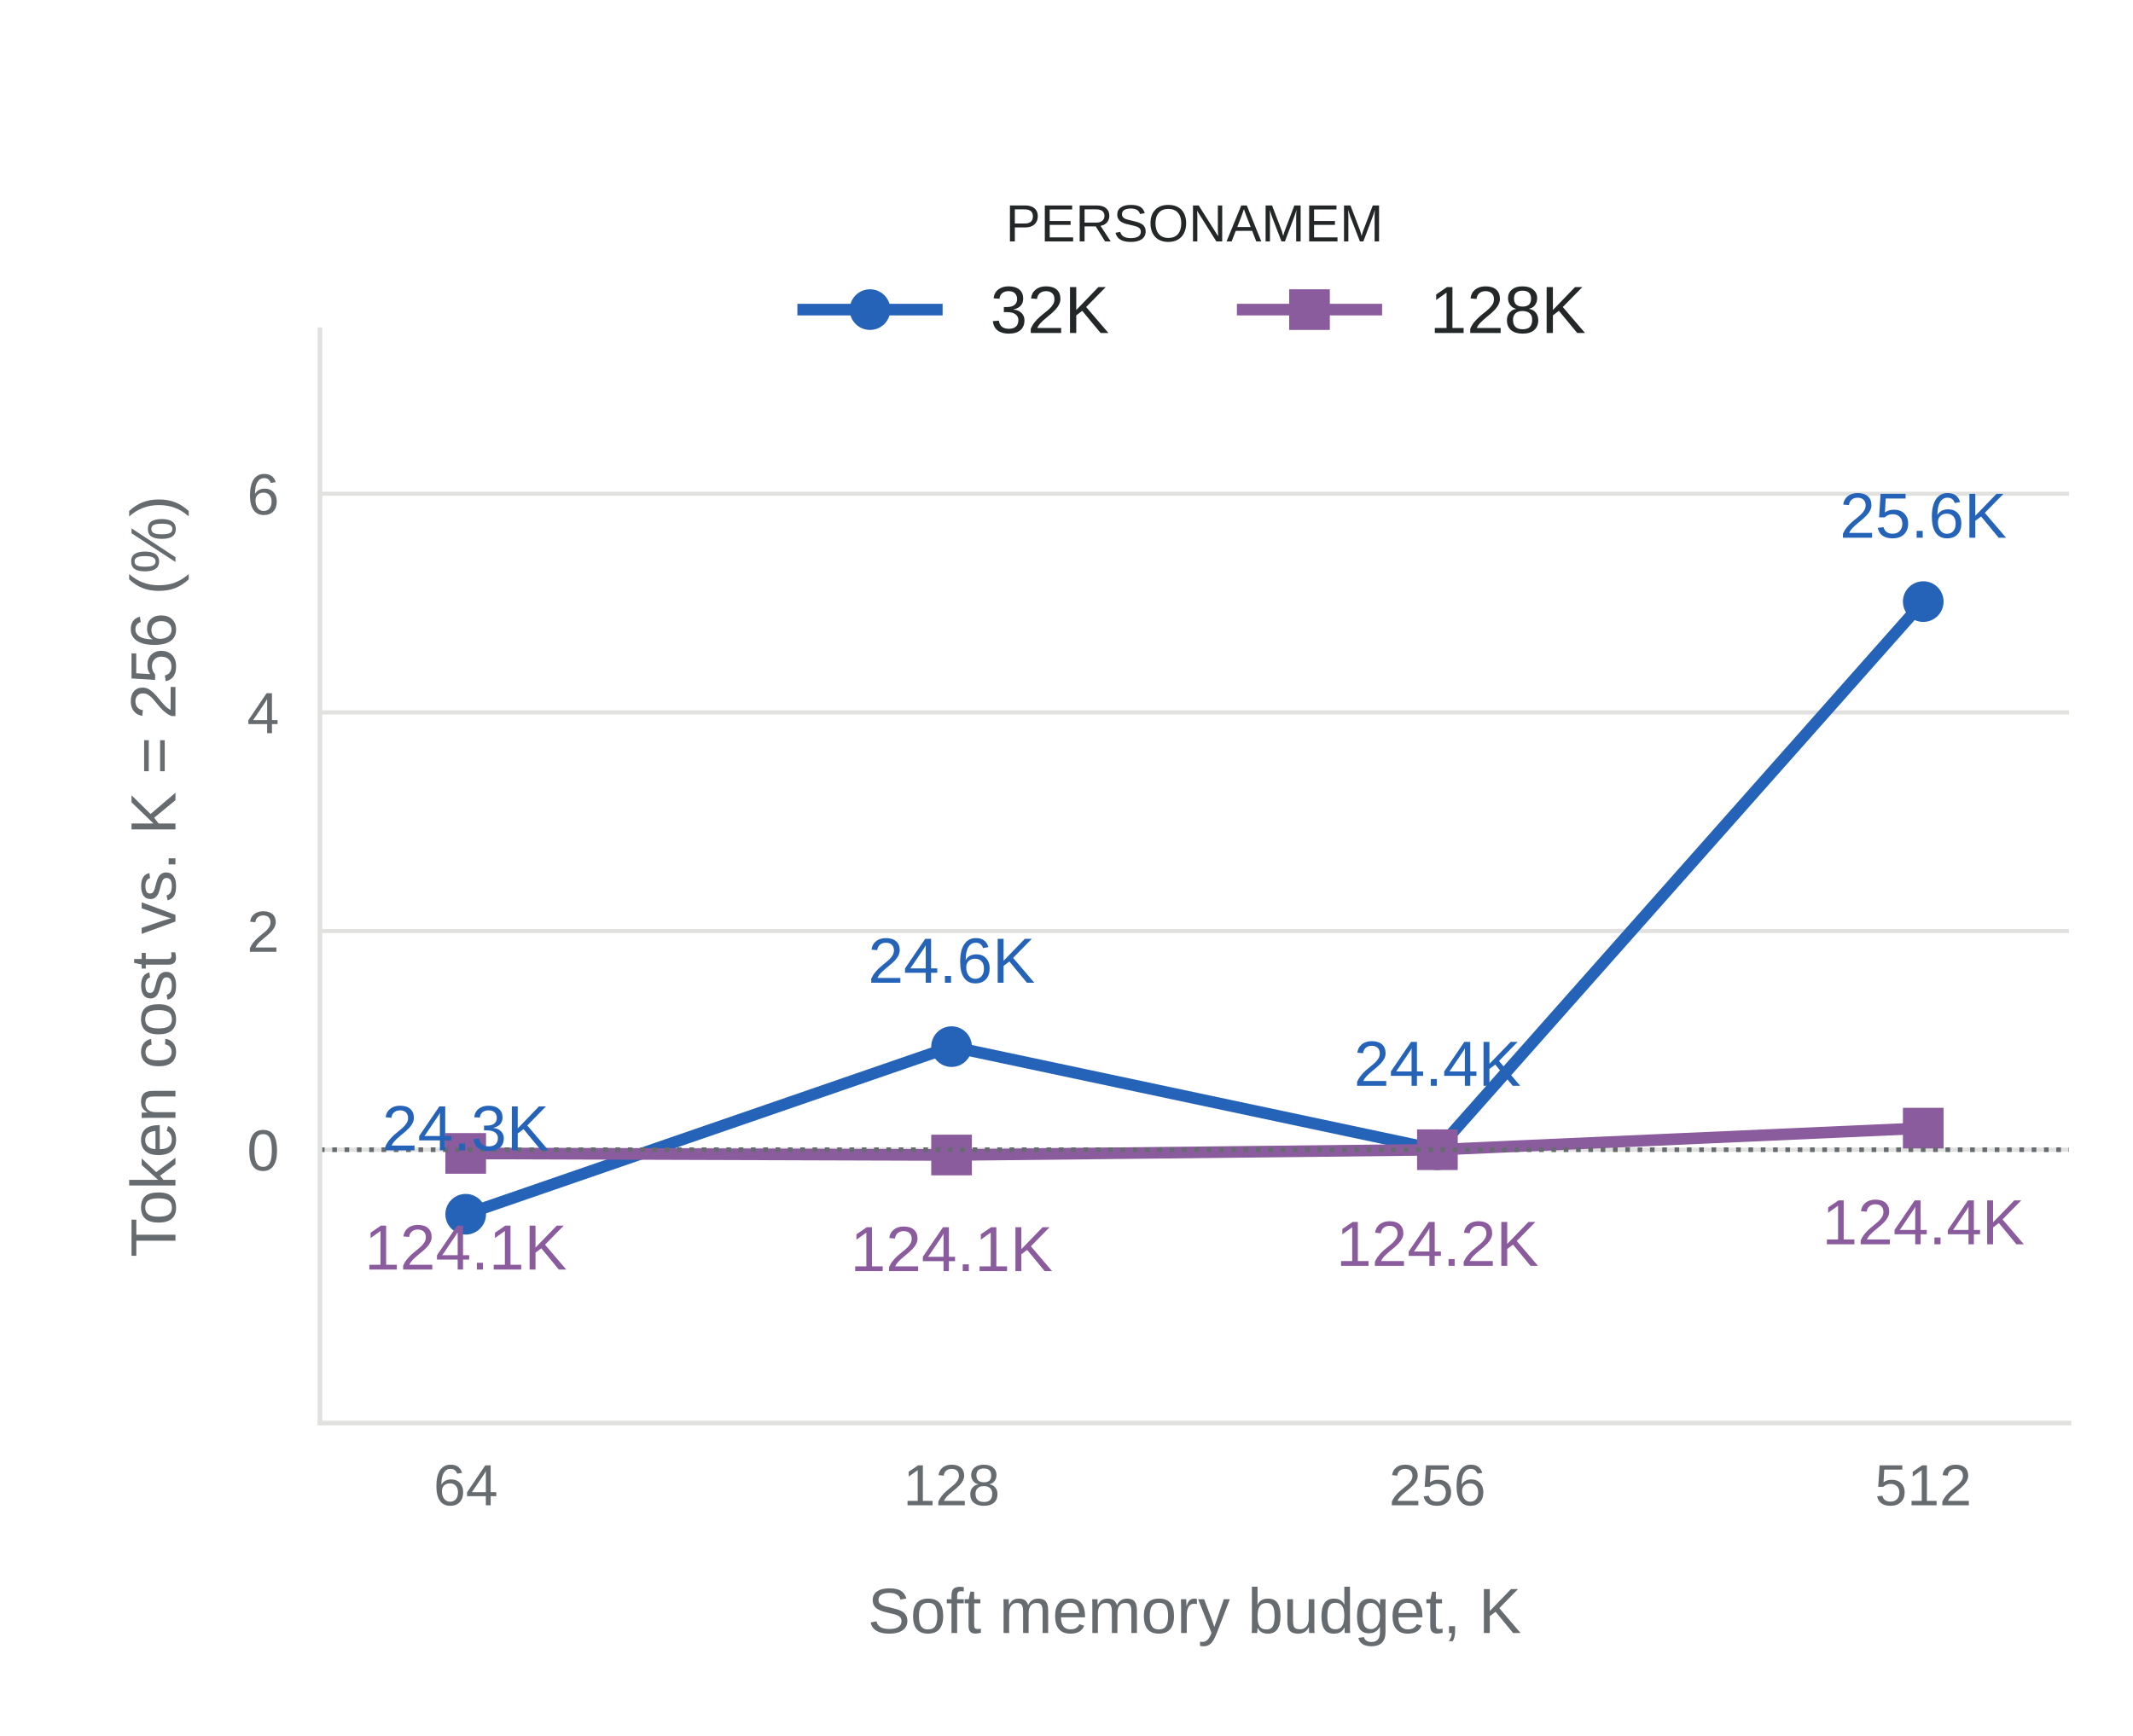
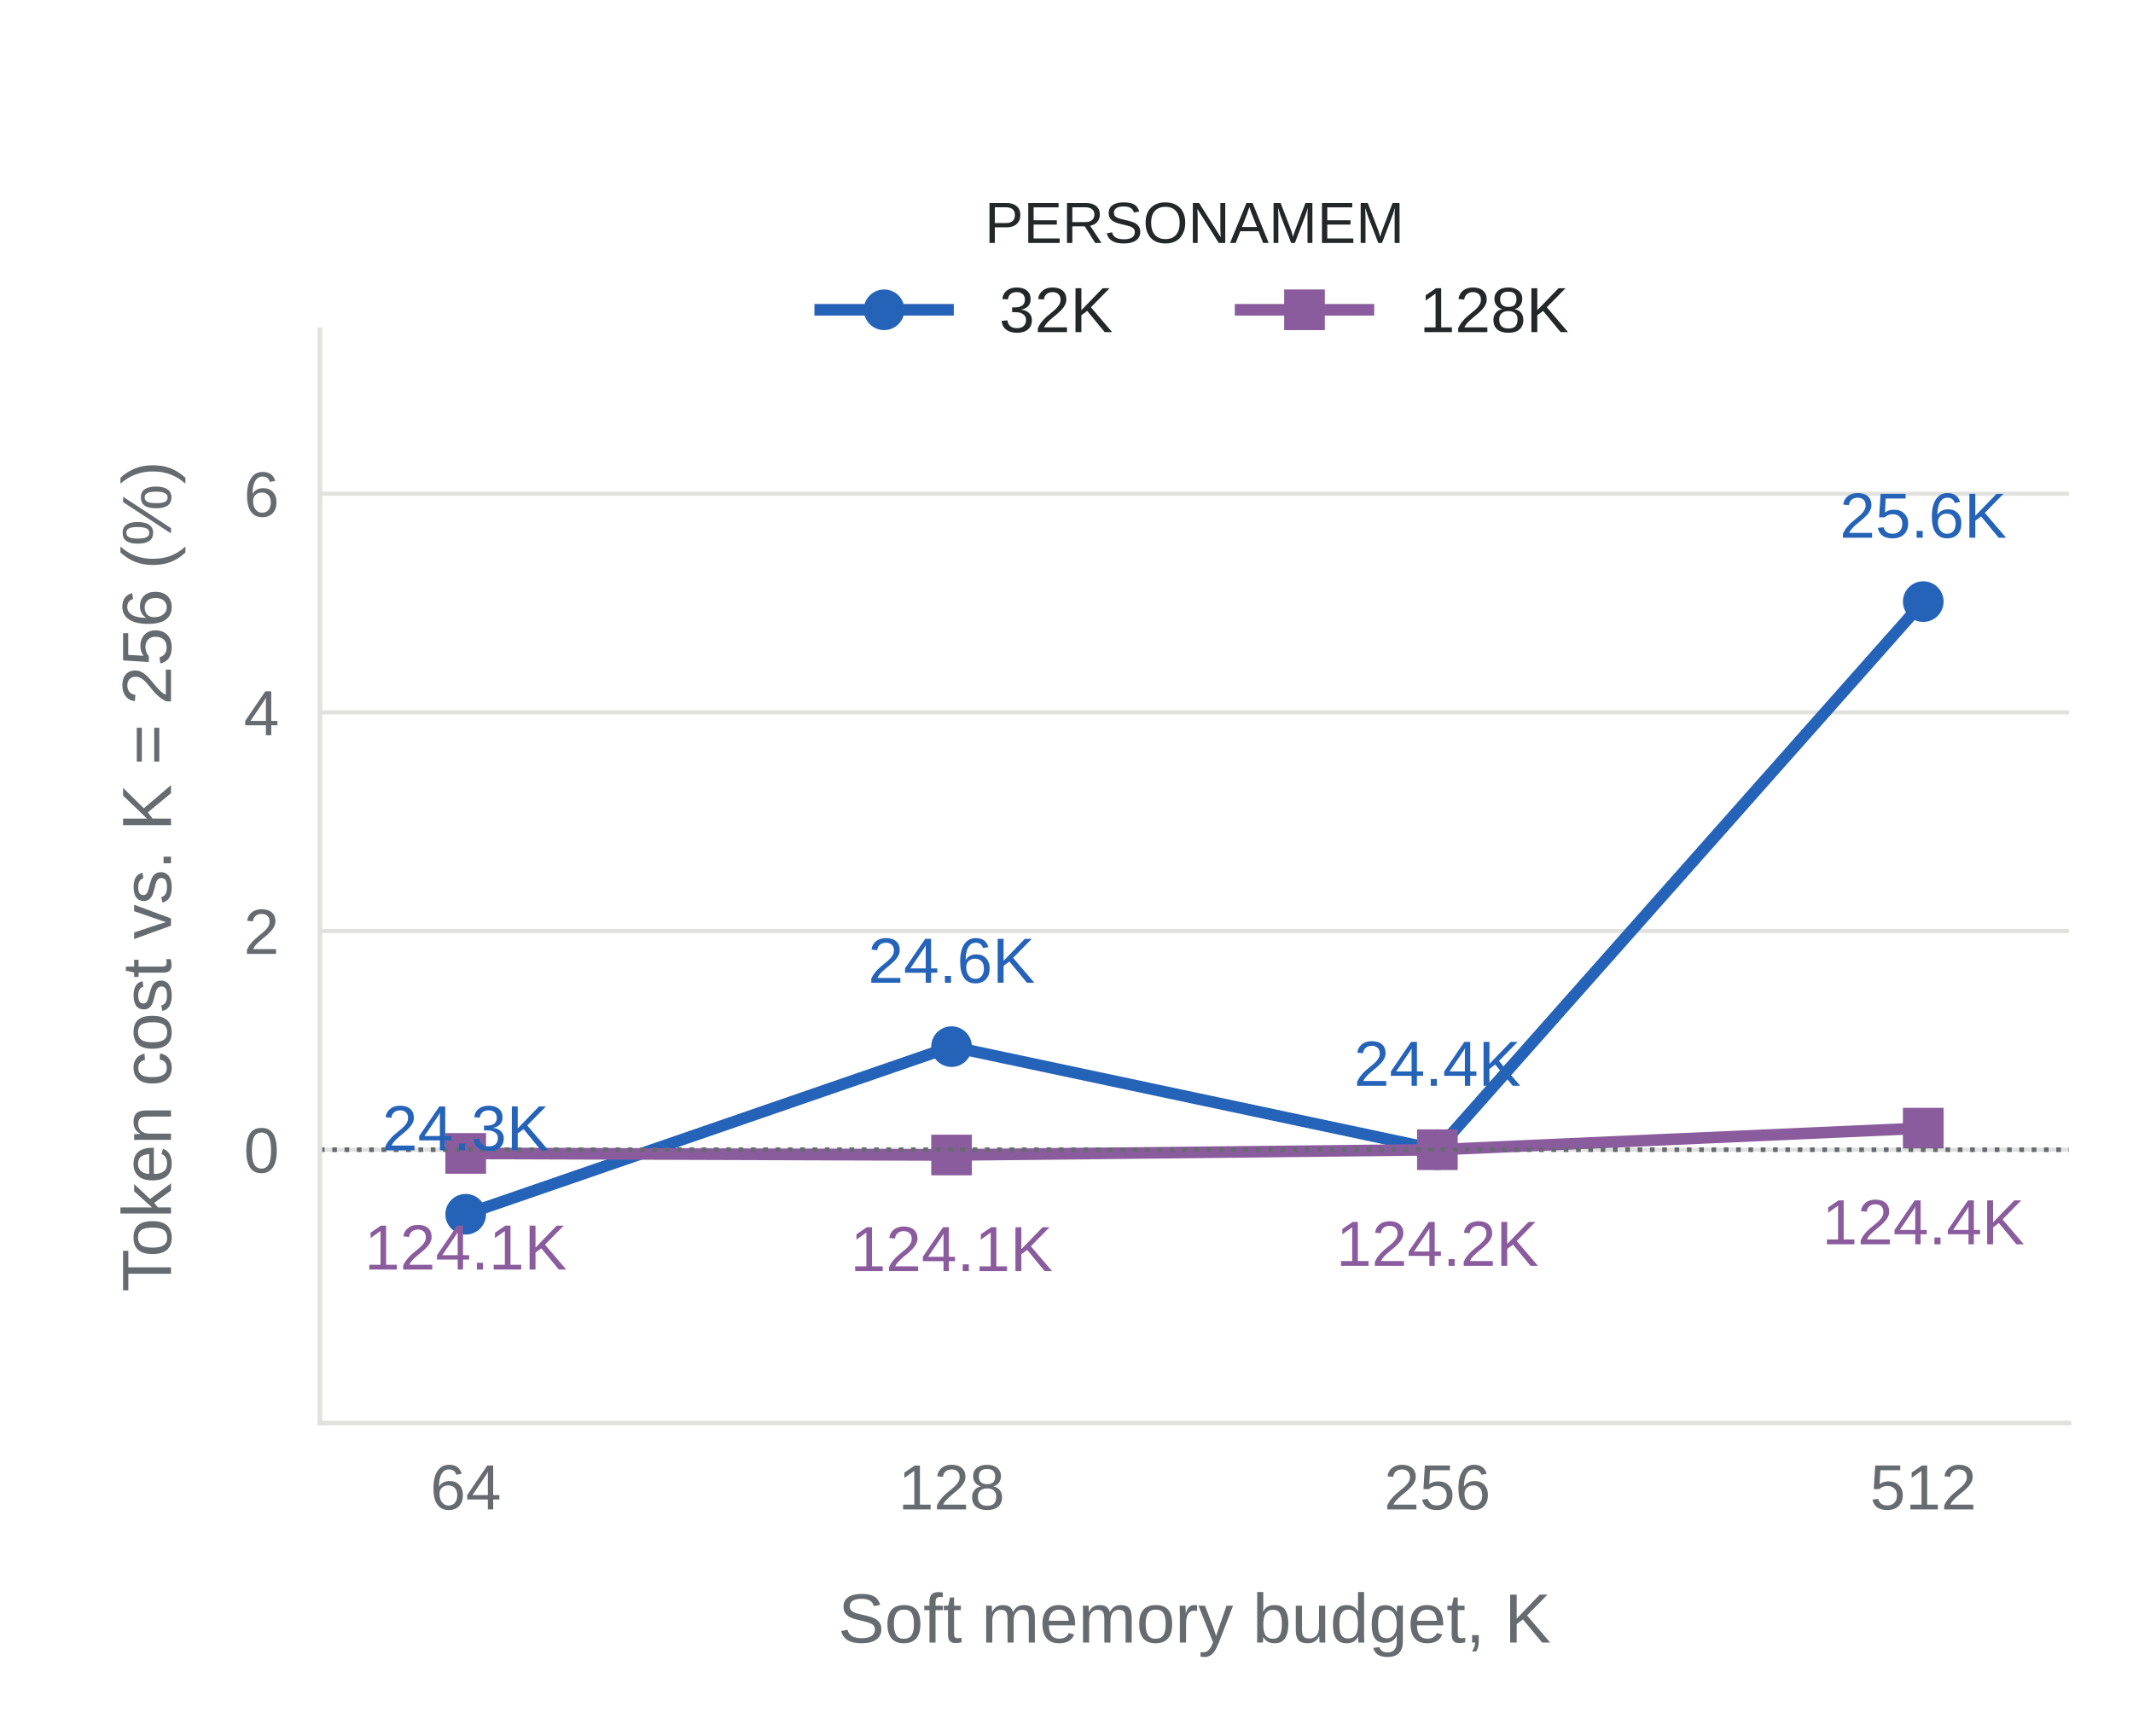
<svg xmlns="http://www.w3.org/2000/svg" xmlns:xlink="http://www.w3.org/1999/xlink" width="367.2pt" height="298.8pt" viewBox="0 0 367.2 298.8" version="1.1">
  <defs>
    <style type="text/css">*{stroke-linejoin: round; stroke-linecap: butt}</style>
  </defs>
  <g id="figure_1">
    <g id="patch_1">
-       <path d="M 0 298.8  L 367.2 298.8  L 367.2 0  L 0 0  L 0 298.8  z " style="fill: none" />
+       <path d="M 0 298.8 L 367.2 298.8 L 367.2 0 L 0 0 L 0 298.8 z " style="fill: none" />
    </g>
    <g id="axes_1">
      <g id="patch_2">
-         <path d="M 55.08 245.016  L 356.184 245.016  L 356.184 56.772  L 55.08 56.772  L 55.08 245.016  z " style="fill: none" />
+         <path d="M 55.08 245.016 L 356.184 245.016 L 356.184 56.772 L 55.08 56.772 L 55.08 245.016 z " style="fill: none" />
      </g>
      <g id="matplotlib.axis_1">
        <g id="xtick_1">
          <g id="line2d_1" />
          <g id="text_1">
-             <text style="font-size: 10px; font-family: 'Arial', 'DejaVu Sans', sans-serif; text-anchor: middle; fill: #666b70" x="80.172" y="259.174" transform="rotate(-0 80.172 259.1738)">64</text>
+             <text style="font-size: 11px; font-family: 'Arial', 'DejaVu Sans', sans-serif; text-anchor: middle; fill: #666b70" x="80.172" y="259.89" transform="rotate(-0 80.172 259.8896)">64</text>
          </g>
        </g>
        <g id="xtick_2">
          <g id="line2d_2" />
          <g id="text_2">
-             <text style="font-size: 10px; font-family: 'Arial', 'DejaVu Sans', sans-serif; text-anchor: middle; fill: #666b70" x="163.812" y="259.174" transform="rotate(-0 163.812 259.1738)">128</text>
+             <text style="font-size: 11px; font-family: 'Arial', 'DejaVu Sans', sans-serif; text-anchor: middle; fill: #666b70" x="163.812" y="259.89" transform="rotate(-0 163.812 259.8896)">128</text>
          </g>
        </g>
        <g id="xtick_3">
          <g id="line2d_3" />
          <g id="text_3">
-             <text style="font-size: 10px; font-family: 'Arial', 'DejaVu Sans', sans-serif; text-anchor: middle; fill: #666b70" x="247.452" y="259.174" transform="rotate(-0 247.452 259.1738)">256</text>
+             <text style="font-size: 11px; font-family: 'Arial', 'DejaVu Sans', sans-serif; text-anchor: middle; fill: #666b70" x="247.452" y="259.89" transform="rotate(-0 247.452 259.8896)">256</text>
          </g>
        </g>
        <g id="xtick_4">
          <g id="line2d_4" />
          <g id="text_4">
-             <text style="font-size: 10px; font-family: 'Arial', 'DejaVu Sans', sans-serif; text-anchor: middle; fill: #666b70" x="331.092" y="259.174" transform="rotate(-0 331.092 259.1738)">512</text>
+             <text style="font-size: 11px; font-family: 'Arial', 'DejaVu Sans', sans-serif; text-anchor: middle; fill: #666b70" x="331.092" y="259.89" transform="rotate(-0 331.092 259.8896)">512</text>
          </g>
        </g>
        <g id="text_5">
-           <text style="font-size: 11px; font-family: 'Arial', 'DejaVu Sans', sans-serif; text-anchor: middle; fill: #666b70" x="205.632" y="281.169" transform="rotate(-0 205.632 281.169)">Soft memory budget, K</text>
+           <text style="font-size: 12px; font-family: 'Arial', 'DejaVu Sans', sans-serif; text-anchor: middle; fill: #666b70" x="205.632" y="282.811" transform="rotate(-0 205.632 282.8115)">Soft memory budget, K</text>
        </g>
      </g>
      <g id="matplotlib.axis_2">
        <g id="ytick_1">
          <g id="line2d_5">
-             <path d="M 55.08 197.955  L 356.184 197.955  " clip-path="url(#p847f19e088)" style="fill: none; stroke: #e1e2df; stroke-width: 0.7; stroke-linecap: square" />
+             <path d="M 55.08 197.955 L 356.184 197.955 " clip-path="url(#p847f19e088)" style="fill: none; stroke: #e1e2df; stroke-width: 0.7; stroke-linecap: square" />
          </g>
          <g id="line2d_6" />
          <g id="text_6">
-             <text style="font-size: 10px; font-family: 'Arial', 'DejaVu Sans', sans-serif; text-anchor: end; fill: #666b70" x="48.08" y="201.534" transform="rotate(-0 48.08 201.5339)">0</text>
+             <text style="font-size: 11px; font-family: 'Arial', 'DejaVu Sans', sans-serif; text-anchor: end; fill: #666b70" x="48.08" y="201.892" transform="rotate(-0 48.08 201.8918)">0</text>
          </g>
        </g>
        <g id="ytick_2">
          <g id="line2d_7">
-             <path d="M 55.08 160.306  L 356.184 160.306  " clip-path="url(#p847f19e088)" style="fill: none; stroke: #e1e2df; stroke-width: 0.7; stroke-linecap: square" />
+             <path d="M 55.08 160.306 L 356.184 160.306 " clip-path="url(#p847f19e088)" style="fill: none; stroke: #e1e2df; stroke-width: 0.7; stroke-linecap: square" />
          </g>
          <g id="line2d_8" />
          <g id="text_7">
-             <text style="font-size: 10px; font-family: 'Arial', 'DejaVu Sans', sans-serif; text-anchor: end; fill: #666b70" x="48.08" y="163.885" transform="rotate(-0 48.08 163.8851)">2</text>
+             <text style="font-size: 11px; font-family: 'Arial', 'DejaVu Sans', sans-serif; text-anchor: end; fill: #666b70" x="48.08" y="164.243" transform="rotate(-0 48.08 164.243)">2</text>
          </g>
        </g>
        <g id="ytick_3">
          <g id="line2d_9">
-             <path d="M 55.08 122.657  L 356.184 122.657  " clip-path="url(#p847f19e088)" style="fill: none; stroke: #e1e2df; stroke-width: 0.7; stroke-linecap: square" />
+             <path d="M 55.08 122.657 L 356.184 122.657 " clip-path="url(#p847f19e088)" style="fill: none; stroke: #e1e2df; stroke-width: 0.7; stroke-linecap: square" />
          </g>
          <g id="line2d_10" />
          <g id="text_8">
-             <text style="font-size: 10px; font-family: 'Arial', 'DejaVu Sans', sans-serif; text-anchor: end; fill: #666b70" x="48.08" y="126.236" transform="rotate(-0 48.08 126.2363)">4</text>
+             <text style="font-size: 11px; font-family: 'Arial', 'DejaVu Sans', sans-serif; text-anchor: end; fill: #666b70" x="48.08" y="126.594" transform="rotate(-0 48.08 126.5942)">4</text>
          </g>
        </g>
        <g id="ytick_4">
          <g id="line2d_11">
-             <path d="M 55.08 85.009  L 356.184 85.009  " clip-path="url(#p847f19e088)" style="fill: none; stroke: #e1e2df; stroke-width: 0.7; stroke-linecap: square" />
+             <path d="M 55.08 85.009 L 356.184 85.009 " clip-path="url(#p847f19e088)" style="fill: none; stroke: #e1e2df; stroke-width: 0.7; stroke-linecap: square" />
          </g>
          <g id="line2d_12" />
          <g id="text_9">
-             <text style="font-size: 10px; font-family: 'Arial', 'DejaVu Sans', sans-serif; text-anchor: end; fill: #666b70" x="48.08" y="88.588" transform="rotate(-0 48.08 88.58751)">6</text>
+             <text style="font-size: 11px; font-family: 'Arial', 'DejaVu Sans', sans-serif; text-anchor: end; fill: #666b70" x="48.08" y="88.945" transform="rotate(-0 48.08 88.9454)">6</text>
          </g>
        </g>
        <g id="text_10">
-           <text style="font-size: 11px; font-family: 'Arial', 'DejaVu Sans', sans-serif; text-anchor: middle; fill: #666b70" x="30.204" y="150.894" transform="rotate(-90 30.20391 150.894)">Token cost vs. K = 256 (%)</text>
+           <text style="font-size: 12px; font-family: 'Arial', 'DejaVu Sans', sans-serif; text-anchor: middle; fill: #666b70" x="29.437" y="150.894" transform="rotate(-90 29.43734 150.894)">Token cost vs. K = 256 (%)</text>
        </g>
      </g>
      <g id="line2d_13">
-         <path d="M 80.172 209.067  L 163.812 180.207  L 247.452 197.955  L 331.092 103.582  " clip-path="url(#p847f19e088)" style="fill: none; stroke: #2563b8; stroke-width: 2; stroke-linecap: square" />
+         <path d="M 80.172 209.067 L 163.812 180.207 L 247.452 197.955 L 331.092 103.582 " clip-path="url(#p847f19e088)" style="fill: none; stroke: #2563b8; stroke-width: 2; stroke-linecap: square" />
        <defs>
-           <path id="md6db355696" d="M 0 3  C 0.796 3 1.559 2.684 2.121 2.121  C 2.684 1.559 3 0.796 3 0  C 3 -0.796 2.684 -1.559 2.121 -2.121  C 1.559 -2.684 0.796 -3 0 -3  C -0.796 -3 -1.559 -2.684 -2.121 -2.121  C -2.684 -1.559 -3 -0.796 -3 0  C -3 0.796 -2.684 1.559 -2.121 2.121  C -1.559 2.684 -0.796 3 0 3  z " style="stroke: #2563b8" />
+           <path id="md6db355696" d="M 0 3 C 0.796 3 1.559 2.684 2.121 2.121 C 2.684 1.559 3 0.796 3 0 C 3 -0.796 2.684 -1.559 2.121 -2.121 C 1.559 -2.684 0.796 -3 0 -3 C -0.796 -3 -1.559 -2.684 -2.121 -2.121 C -2.684 -1.559 -3 -0.796 -3 0 C -3 0.796 -2.684 1.559 -2.121 2.121 C -1.559 2.684 -0.796 3 0 3 z " style="stroke: #2563b8" />
        </defs>
        <g clip-path="url(#p847f19e088)">
          <use xlink:href="#md6db355696" x="80.172" y="209.067" style="fill: #2563b8; stroke: #2563b8" />
          <use xlink:href="#md6db355696" x="163.812" y="180.207" style="fill: #2563b8; stroke: #2563b8" />
          <use xlink:href="#md6db355696" x="247.452" y="197.955" style="fill: #2563b8; stroke: #2563b8" />
          <use xlink:href="#md6db355696" x="331.092" y="103.582" style="fill: #2563b8; stroke: #2563b8" />
        </g>
      </g>
      <g id="line2d_14">
-         <path d="M 80.172 198.592  L 163.812 198.865  L 247.452 197.955  L 331.092 194.24  " clip-path="url(#p847f19e088)" style="fill: none; stroke: #8b5c9d; stroke-width: 2; stroke-linecap: square" />
+         <path d="M 80.172 198.592 L 163.812 198.865 L 247.452 197.955 L 331.092 194.24 " clip-path="url(#p847f19e088)" style="fill: none; stroke: #8b5c9d; stroke-width: 2; stroke-linecap: square" />
        <defs>
-           <path id="m4d31a15ed6" d="M -3 3  L 3 3  L 3 -3  L -3 -3  z " style="stroke: #8b5c9d; stroke-linejoin: miter" />
+           <path id="m4d31a15ed6" d="M -3 3 L 3 3 L 3 -3 L -3 -3 z " style="stroke: #8b5c9d; stroke-linejoin: miter" />
        </defs>
        <g clip-path="url(#p847f19e088)">
          <use xlink:href="#m4d31a15ed6" x="80.172" y="198.592" style="fill: #8b5c9d; stroke: #8b5c9d; stroke-linejoin: miter" />
          <use xlink:href="#m4d31a15ed6" x="163.812" y="198.865" style="fill: #8b5c9d; stroke: #8b5c9d; stroke-linejoin: miter" />
          <use xlink:href="#m4d31a15ed6" x="247.452" y="197.955" style="fill: #8b5c9d; stroke: #8b5c9d; stroke-linejoin: miter" />
          <use xlink:href="#m4d31a15ed6" x="331.092" y="194.24" style="fill: #8b5c9d; stroke: #8b5c9d; stroke-linejoin: miter" />
        </g>
      </g>
      <g id="line2d_15">
-         <path d="M 55.08 197.955  L 356.184 197.955  " clip-path="url(#p847f19e088)" style="fill: none; stroke-dasharray: 0.8,1.32; stroke-dashoffset: 0; stroke: #666b70; stroke-width: 0.8" />
+         <path d="M 55.08 197.955 L 356.184 197.955 " clip-path="url(#p847f19e088)" style="fill: none; stroke-dasharray: 0.8,1.32; stroke-dashoffset: 0; stroke: #666b70; stroke-width: 0.8" />
      </g>
      <g id="patch_3">
-         <path d="M 55.08 245.016  L 55.08 56.772  " style="fill: none; stroke: #e1e2df; stroke-width: 0.8; stroke-linejoin: miter; stroke-linecap: square" />
+         <path d="M 55.08 245.016 L 55.08 56.772 " style="fill: none; stroke: #e1e2df; stroke-width: 0.8; stroke-linejoin: miter; stroke-linecap: square" />
      </g>
      <g id="patch_4">
-         <path d="M 55.08 245.016  L 356.184 245.016  " style="fill: none; stroke: #e1e2df; stroke-width: 0.8; stroke-linejoin: miter; stroke-linecap: square" />
+         <path d="M 55.08 245.016 L 356.184 245.016 " style="fill: none; stroke: #e1e2df; stroke-width: 0.8; stroke-linejoin: miter; stroke-linecap: square" />
      </g>
      <g id="text_11">
        <text style="font-size: 11px; font-family: 'Arial', 'DejaVu Sans', sans-serif; text-anchor: middle; fill: #2563b8" x="80.172" y="198.067" transform="rotate(-0 80.172 198.0668)">24.3K</text>
      </g>
      <g id="text_12">
        <text style="font-size: 11px; font-family: 'Arial', 'DejaVu Sans', sans-serif; text-anchor: middle; fill: #2563b8" x="163.812" y="169.207" transform="rotate(-0 163.812 169.2071)">24.6K</text>
      </g>
      <g id="text_13">
        <text style="font-size: 11px; font-family: 'Arial', 'DejaVu Sans', sans-serif; text-anchor: middle; fill: #2563b8" x="247.452" y="186.955" transform="rotate(-0 247.452 186.955)">24.4K</text>
      </g>
      <g id="text_14">
        <text style="font-size: 11px; font-family: 'Arial', 'DejaVu Sans', sans-serif; text-anchor: middle; fill: #2563b8" x="331.092" y="92.582" transform="rotate(-0 331.092 92.58221)">25.6K</text>
      </g>
      <g id="text_15">
        <text style="font-size: 11px; font-family: 'Arial', 'DejaVu Sans', sans-serif; text-anchor: middle; fill: #8b5c9d" x="80.172" y="218.592" transform="rotate(-0 80.172 218.5918)">124.1K</text>
      </g>
      <g id="text_16">
        <text style="font-size: 11px; font-family: 'Arial', 'DejaVu Sans', sans-serif; text-anchor: middle; fill: #8b5c9d" x="163.812" y="218.865" transform="rotate(-0 163.812 218.8647)">124.1K</text>
      </g>
      <g id="text_17">
        <text style="font-size: 11px; font-family: 'Arial', 'DejaVu Sans', sans-serif; text-anchor: middle; fill: #8b5c9d" x="247.452" y="217.955" transform="rotate(-0 247.452 217.955)">124.2K</text>
      </g>
      <g id="text_18">
        <text style="font-size: 11px; font-family: 'Arial', 'DejaVu Sans', sans-serif; text-anchor: middle; fill: #8b5c9d" x="331.092" y="214.24" transform="rotate(-0 331.092 214.2403)">124.4K</text>
      </g>
      <g id="legend_1">
        <g id="text_19">
-           <text style="font-size: 9px; font-family: 'Arial', 'DejaVu Sans', sans-serif; text-anchor: start; fill: #242728" x="173.127" y="41.563" transform="rotate(-0 173.1272 41.56255)">PERSONAMEM</text>
+           <text style="font-size: 10px; font-family: 'Arial', 'DejaVu Sans', sans-serif; text-anchor: start; fill: #242728" x="169.516" y="41.828" transform="rotate(-0 169.5156 41.82833)">PERSONAMEM</text>
        </g>
        <g id="line2d_16">
-           <path d="M 138.273 53.308  L 149.773 53.308  L 161.273 53.308  " style="fill: none; stroke: #2563b8; stroke-width: 2; stroke-linecap: square" />
+           <path d="M 141.202 53.339 L 152.202 53.339 L 163.202 53.339 " style="fill: none; stroke: #2563b8; stroke-width: 2; stroke-linecap: square" />
          <g>
-             <use xlink:href="#md6db355696" x="149.773" y="53.308" style="fill: #2563b8; stroke: #2563b8" />
+             <use xlink:href="#md6db355696" x="152.202" y="53.339" style="fill: #2563b8; stroke: #2563b8" />
          </g>
        </g>
        <g id="text_20">
-           <text style="font-size: 11.5px; font-family: 'Arial', 'DejaVu Sans', sans-serif; text-anchor: start; fill: #242728" x="170.473" y="57.333" transform="rotate(-0 170.4734 57.33279)">32K</text>
+           <text style="font-size: 11px; font-family: 'Arial', 'DejaVu Sans', sans-serif; text-anchor: start; fill: #242728" x="172.002" y="57.189" transform="rotate(-0 172.0021 57.18943)">32K</text>
        </g>
        <g id="line2d_17">
-           <path d="M 213.934 53.308  L 225.434 53.308  L 236.934 53.308  " style="fill: none; stroke: #8b5c9d; stroke-width: 2; stroke-linecap: square" />
+           <path d="M 213.573 53.339 L 224.573 53.339 L 235.573 53.339 " style="fill: none; stroke: #8b5c9d; stroke-width: 2; stroke-linecap: square" />
          <g>
-             <use xlink:href="#m4d31a15ed6" x="225.434" y="53.308" style="fill: #8b5c9d; stroke: #8b5c9d; stroke-linejoin: miter" />
+             <use xlink:href="#m4d31a15ed6" x="224.573" y="53.339" style="fill: #8b5c9d; stroke: #8b5c9d; stroke-linejoin: miter" />
          </g>
        </g>
        <g id="text_21">
-           <text style="font-size: 11.5px; font-family: 'Arial', 'DejaVu Sans', sans-serif; text-anchor: start; fill: #242728" x="246.134" y="57.333" transform="rotate(-0 246.1345 57.33279)">128K</text>
+           <text style="font-size: 11px; font-family: 'Arial', 'DejaVu Sans', sans-serif; text-anchor: start; fill: #242728" x="244.373" y="57.189" transform="rotate(-0 244.3735 57.18943)">128K</text>
        </g>
      </g>
    </g>
  </g>
  <defs>
    <clipPath id="p847f19e088">
      <rect x="55.08" y="56.772" width="301.104" height="188.244" />
    </clipPath>
  </defs>
</svg>
